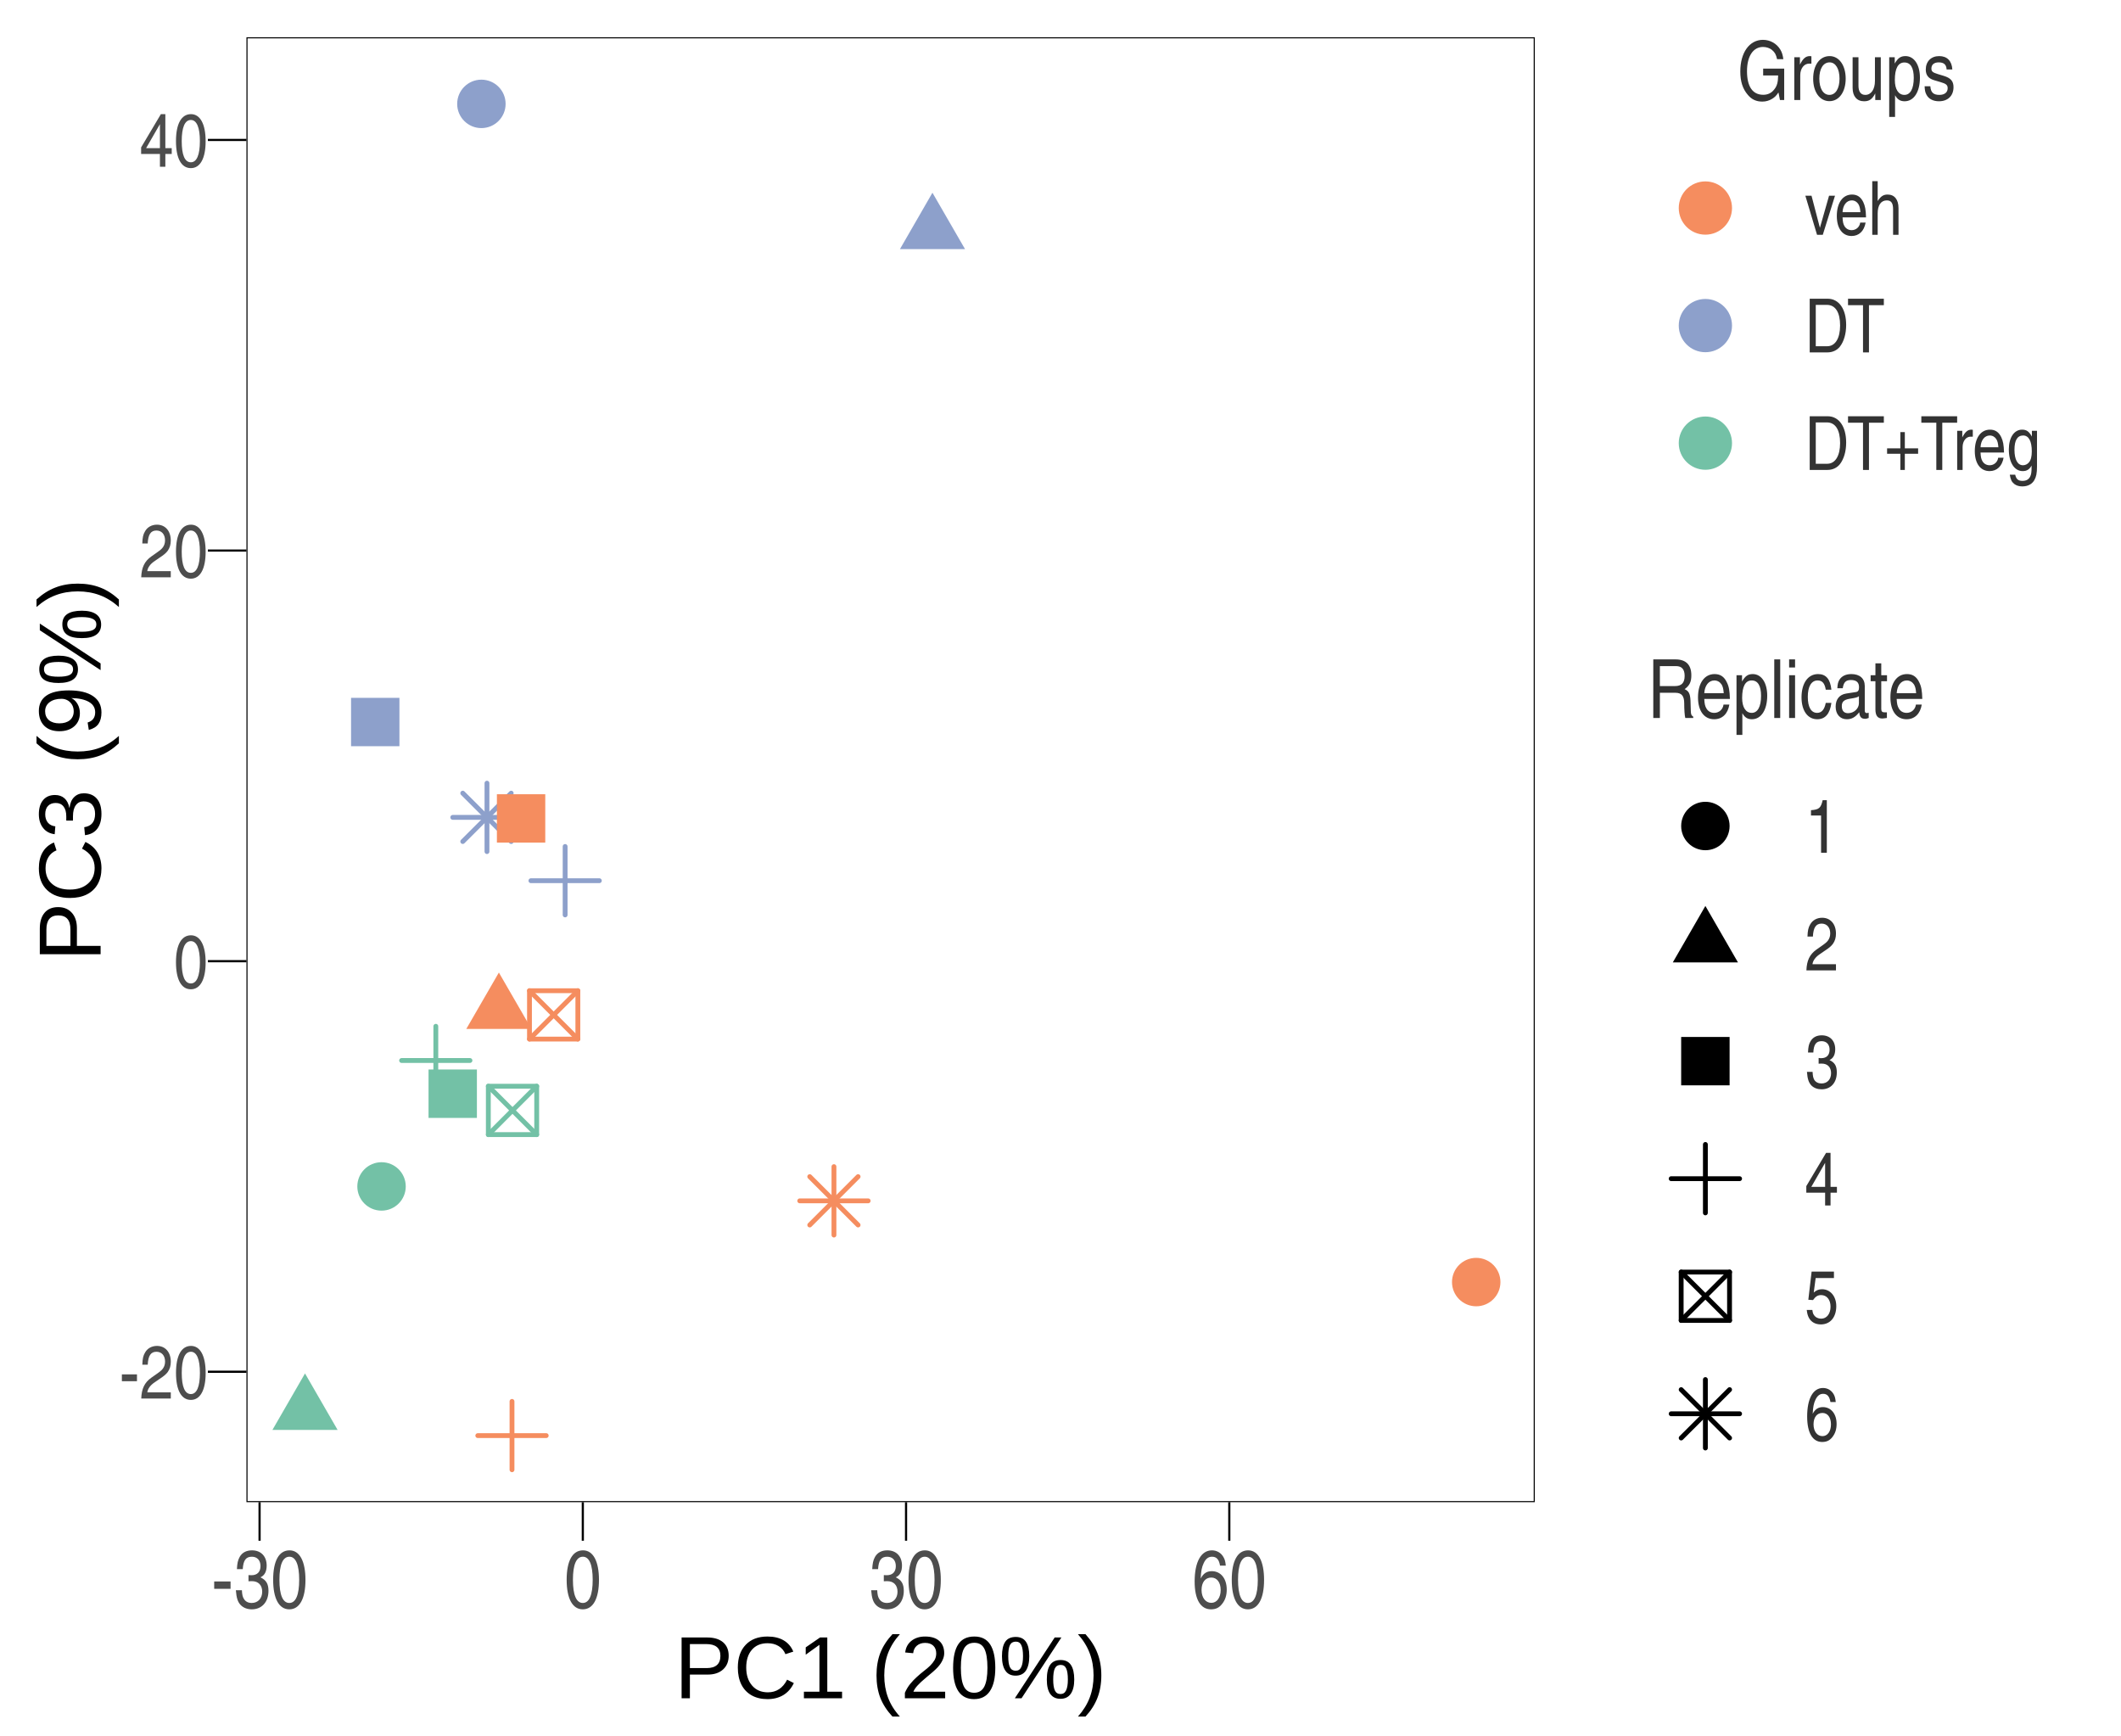
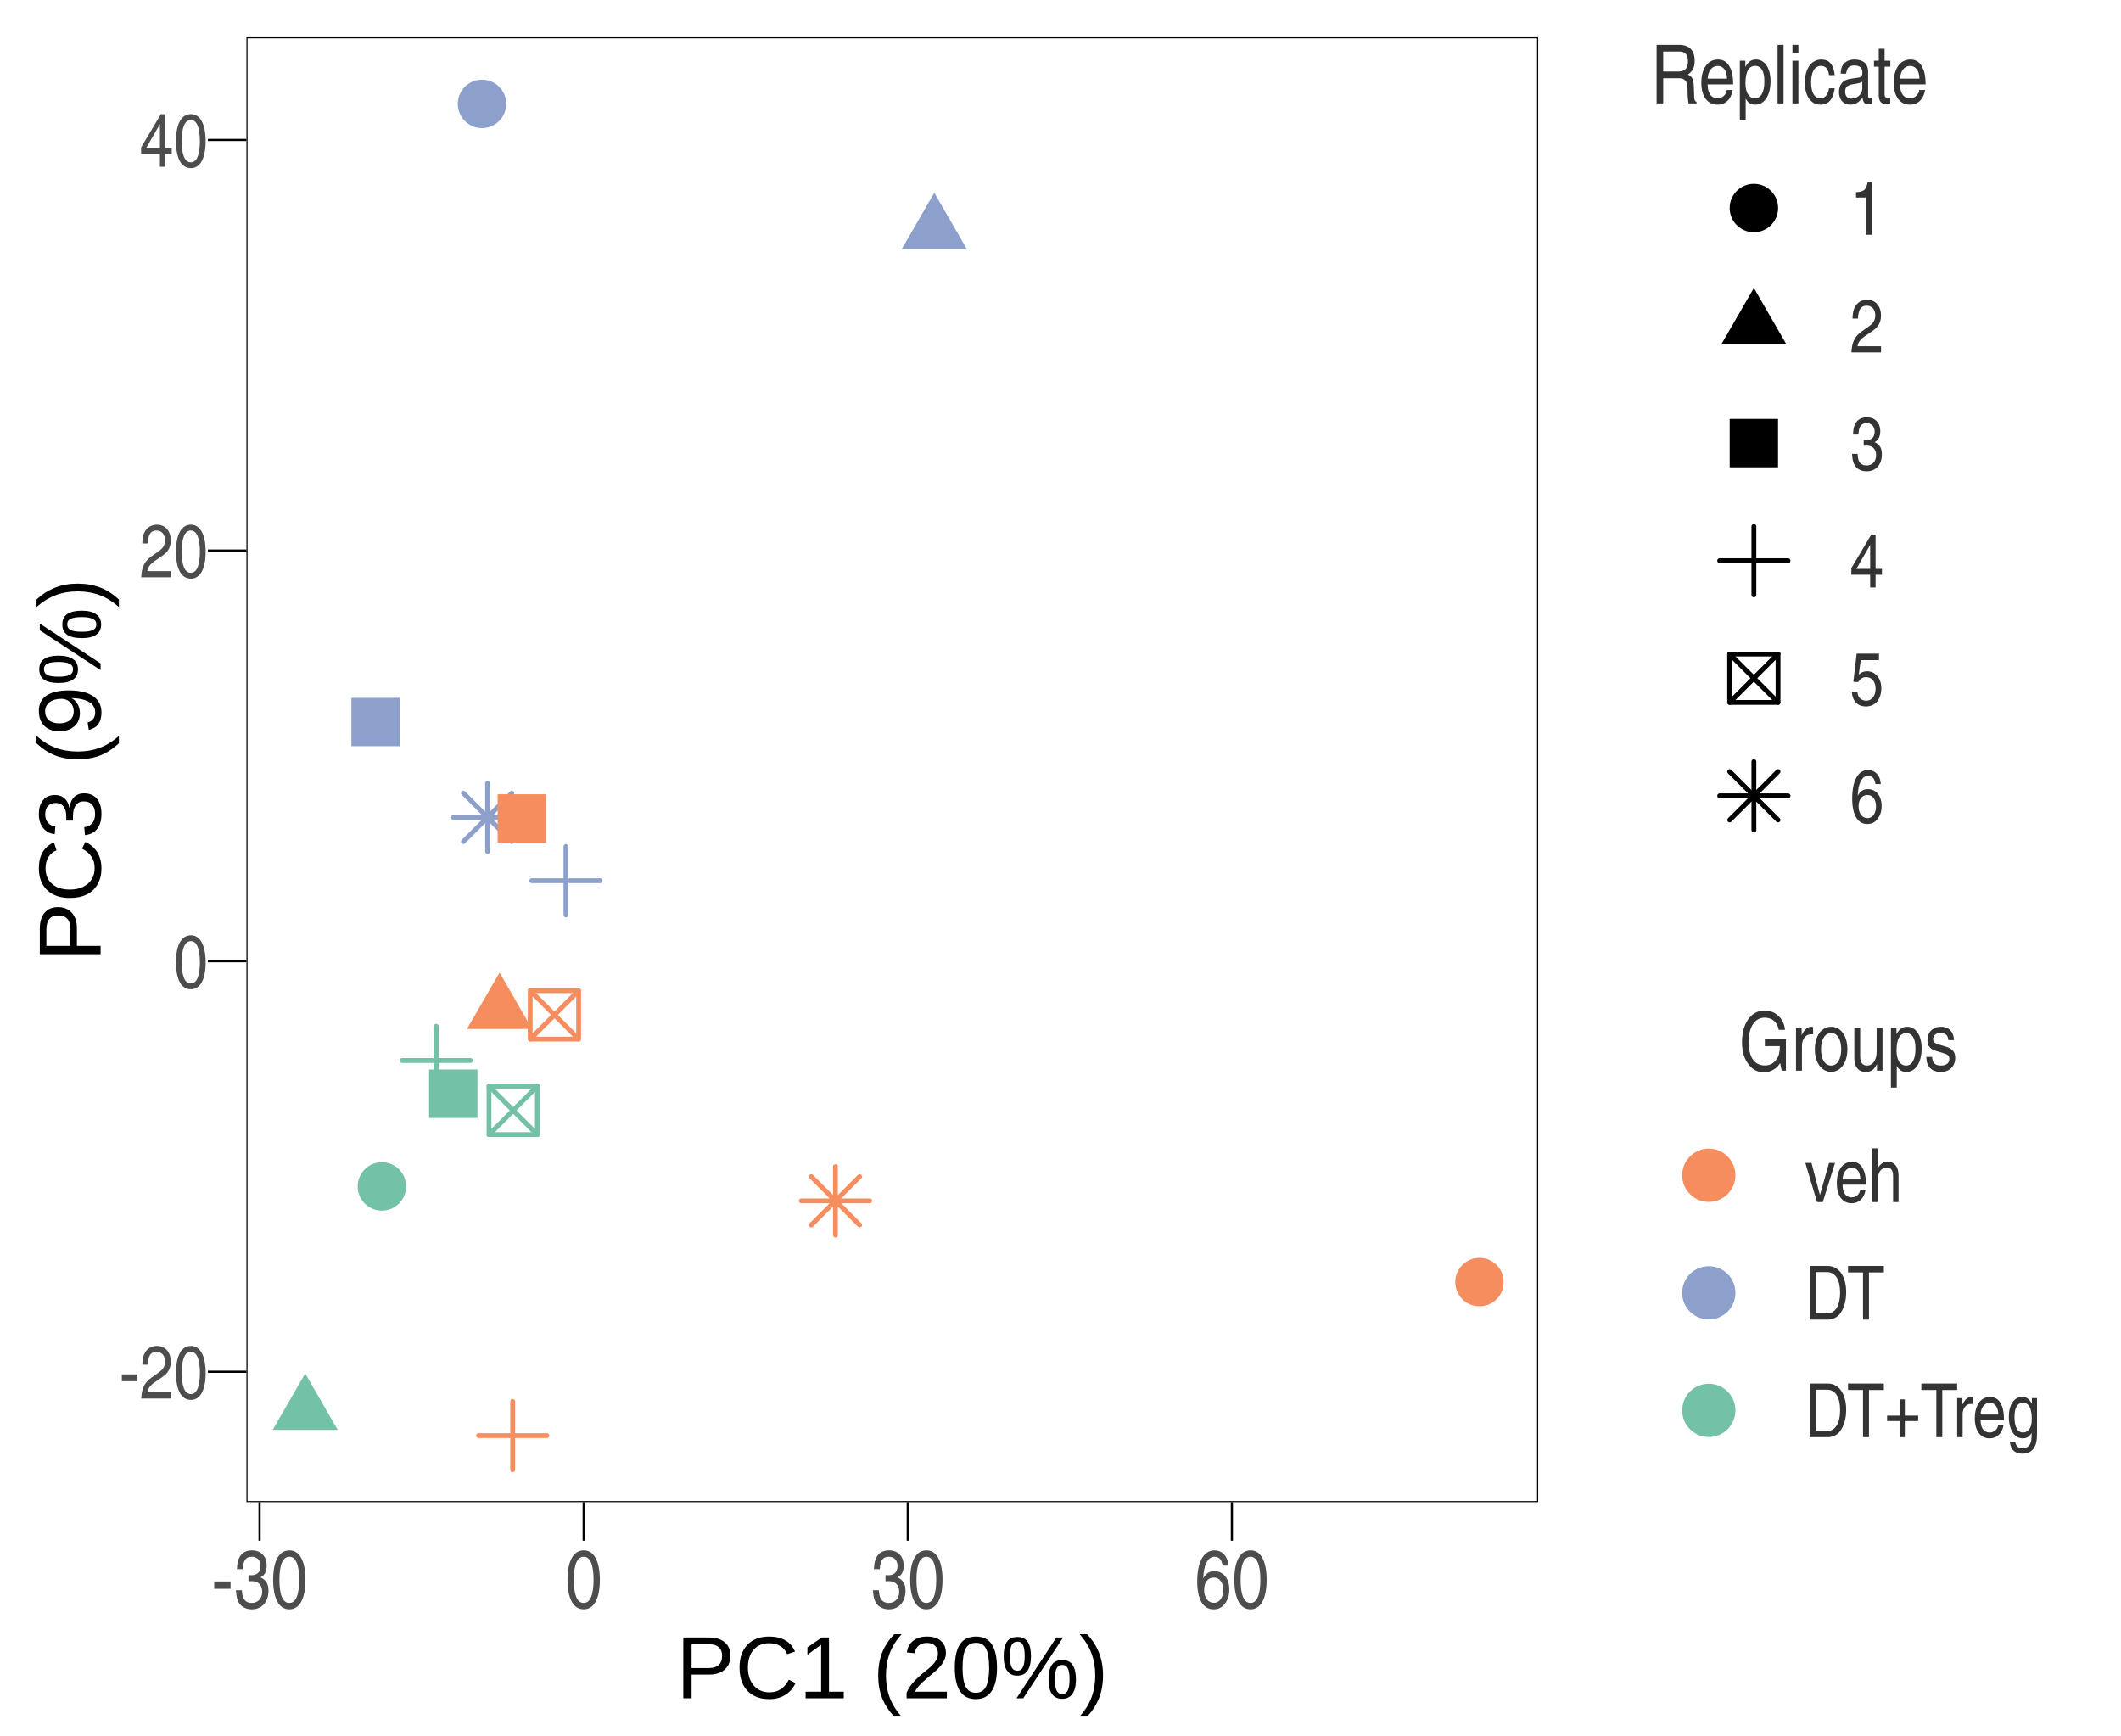
<svg xmlns="http://www.w3.org/2000/svg" class="svglite" width="311.81pt" height="255.12pt" viewBox="0 0 311.81 255.12">
  <defs>
    <style type="text/css">
    .svglite line, .svglite polyline, .svglite polygon, .svglite path, .svglite rect, .svglite circle {
      fill: none;
      stroke: #000000;
      stroke-linecap: round;
      stroke-linejoin: round;
      stroke-miterlimit: 10.00;
    }
    .svglite text {
      white-space: pre;
    }
  </style>
  </defs>
  <rect width="100%" height="100%" style="stroke: none; fill: none;" />
  <defs>
    <clipPath id="cpMC4wMHwzMTEuODF8MC4wMHwyNTUuMTI=">
      <rect x="0.00" y="0.00" width="311.81" height="255.12" />
    </clipPath>
  </defs>
  <g clip-path="url(#cpMC4wMHwzMTEuODF8MC4wMHwyNTUuMTI=)">
</g>
  <defs>
-     <clipPath id="cpMzYuMjN8MjI1LjYzfDUuNDh8MjIwLjgx">
-       <rect x="36.23" y="5.48" width="189.40" height="215.33" />
+     <clipPath id="cpMzYuMjN8MjI2LjEzfDUuNDh8MjIwLjgx">
+       <rect x="36.23" y="5.48" width="189.90" height="215.33" />
    </clipPath>
  </defs>
-   <g clip-path="url(#cpMzYuMjN8MjI1LjYzfDUuNDh8MjIwLjgx)">
-     <circle cx="70.77" cy="15.27" r="3.56" style="stroke-width: 0.71; stroke: none; fill: #8DA0CB;" />
-     <polygon points="137.08,28.33 141.87,36.62 132.30,36.62 " style="stroke-width: 0.71; stroke: none; fill: #8DA0CB;" />
-     <polygon points="51.61,109.69 58.72,109.69 58.72,102.58 51.61,102.58 " style="stroke-width: 0.71; stroke: none; fill: #8DA0CB;" />
-     <line x1="78.05" y1="129.46" x2="88.11" y2="129.46" style="stroke-width: 0.71; stroke: #8DA0CB;" />
-     <line x1="83.08" y1="134.49" x2="83.08" y2="124.43" style="stroke-width: 0.71; stroke: #8DA0CB;" />
-     <line x1="68.03" y1="123.70" x2="75.15" y2="116.59" style="stroke-width: 0.71; stroke: #8DA0CB;" />
-     <line x1="68.03" y1="116.59" x2="75.15" y2="123.70" style="stroke-width: 0.71; stroke: #8DA0CB;" />
-     <line x1="66.56" y1="120.15" x2="76.62" y2="120.15" style="stroke-width: 0.71; stroke: #8DA0CB;" />
-     <line x1="71.59" y1="125.18" x2="71.59" y2="115.12" style="stroke-width: 0.71; stroke: #8DA0CB;" />
-     <circle cx="217.02" cy="188.46" r="3.56" style="stroke-width: 0.71; stroke: none; fill: #F58D5F;" />
-     <polygon points="73.34,142.96 78.13,151.25 68.55,151.25 " style="stroke-width: 0.71; stroke: none; fill: #F58D5F;" />
-     <polygon points="73.05,123.86 80.16,123.86 80.16,116.75 73.05,116.75 " style="stroke-width: 0.71; stroke: none; fill: #F58D5F;" />
-     <line x1="70.24" y1="211.03" x2="80.30" y2="211.03" style="stroke-width: 0.71; stroke: #F58D5F;" />
-     <line x1="75.27" y1="216.05" x2="75.27" y2="206.00" style="stroke-width: 0.71; stroke: #F58D5F;" />
-     <rect x="77.84" y="145.63" width="7.11" height="7.11" style="stroke-width: 0.71; stroke: #F58D5F;" />
-     <line x1="77.84" y1="152.74" x2="84.95" y2="145.63" style="stroke-width: 0.71; stroke: #F58D5F;" />
-     <line x1="77.84" y1="145.63" x2="84.95" y2="152.74" style="stroke-width: 0.71; stroke: #F58D5F;" />
-     <line x1="119.04" y1="180.07" x2="126.15" y2="172.96" style="stroke-width: 0.71; stroke: #F58D5F;" />
-     <line x1="119.04" y1="172.96" x2="126.15" y2="180.07" style="stroke-width: 0.71; stroke: #F58D5F;" />
-     <line x1="117.57" y1="176.52" x2="127.63" y2="176.52" style="stroke-width: 0.71; stroke: #F58D5F;" />
-     <line x1="122.60" y1="181.55" x2="122.60" y2="171.49" style="stroke-width: 0.71; stroke: #F58D5F;" />
-     <circle cx="56.09" cy="174.40" r="3.56" style="stroke-width: 0.71; stroke: none; fill: #73C1A6;" />
-     <polygon points="44.84,201.89 49.63,210.19 40.05,210.19 " style="stroke-width: 0.71; stroke: none; fill: #73C1A6;" />
-     <polygon points="63.00,164.33 70.11,164.33 70.11,157.21 63.00,157.21 " style="stroke-width: 0.71; stroke: none; fill: #73C1A6;" />
-     <line x1="59.04" y1="155.89" x2="69.09" y2="155.89" style="stroke-width: 0.71; stroke: #73C1A6;" />
-     <line x1="64.07" y1="160.92" x2="64.07" y2="150.86" style="stroke-width: 0.71; stroke: #73C1A6;" />
-     <rect x="71.79" y="159.67" width="7.11" height="7.11" style="stroke-width: 0.71; stroke: #73C1A6;" />
-     <line x1="71.79" y1="166.79" x2="78.90" y2="159.67" style="stroke-width: 0.71; stroke: #73C1A6;" />
-     <line x1="71.79" y1="159.67" x2="78.90" y2="166.79" style="stroke-width: 0.71; stroke: #73C1A6;" />
-     <rect x="36.23" y="5.48" width="189.40" height="215.33" style="stroke-width: 0.32;" />
+   <g clip-path="url(#cpMzYuMjN8MjI2LjEzfDUuNDh8MjIwLjgx)">
+     <circle cx="70.86" cy="15.27" r="3.56" style="stroke-width: 0.71; stroke: none; fill: #8DA0CB;" />
+     <polygon points="137.35,28.33 142.14,36.62 132.56,36.62 " style="stroke-width: 0.71; stroke: none; fill: #8DA0CB;" />
+     <polygon points="51.66,109.69 58.77,109.69 58.77,102.58 51.66,102.58 " style="stroke-width: 0.71; stroke: none; fill: #8DA0CB;" />
+     <line x1="78.18" y1="129.46" x2="88.23" y2="129.46" style="stroke-width: 0.71; stroke: #8DA0CB;" />
+     <line x1="83.20" y1="134.49" x2="83.20" y2="124.43" style="stroke-width: 0.71; stroke: #8DA0CB;" />
+     <line x1="68.13" y1="123.70" x2="75.24" y2="116.59" style="stroke-width: 0.71; stroke: #8DA0CB;" />
+     <line x1="68.13" y1="116.59" x2="75.24" y2="123.70" style="stroke-width: 0.71; stroke: #8DA0CB;" />
+     <line x1="66.65" y1="120.15" x2="76.71" y2="120.15" style="stroke-width: 0.71; stroke: #8DA0CB;" />
+     <line x1="71.68" y1="125.18" x2="71.68" y2="115.12" style="stroke-width: 0.71; stroke: #8DA0CB;" />
+     <circle cx="217.50" cy="188.46" r="3.56" style="stroke-width: 0.71; stroke: none; fill: #F58D5F;" />
+     <polygon points="73.44,142.96 78.22,151.25 68.65,151.25 " style="stroke-width: 0.71; stroke: none; fill: #F58D5F;" />
+     <polygon points="73.16,123.86 80.27,123.86 80.27,116.75 73.16,116.75 " style="stroke-width: 0.71; stroke: none; fill: #F58D5F;" />
+     <line x1="70.35" y1="211.03" x2="80.40" y2="211.03" style="stroke-width: 0.71; stroke: #F58D5F;" />
+     <line x1="75.37" y1="216.05" x2="75.37" y2="206.00" style="stroke-width: 0.71; stroke: #F58D5F;" />
+     <rect x="77.95" y="145.63" width="7.11" height="7.11" style="stroke-width: 0.71; stroke: #F58D5F;" />
+     <line x1="77.95" y1="152.74" x2="85.07" y2="145.63" style="stroke-width: 0.71; stroke: #F58D5F;" />
+     <line x1="77.95" y1="145.63" x2="85.07" y2="152.74" style="stroke-width: 0.71; stroke: #F58D5F;" />
+     <line x1="119.27" y1="180.07" x2="126.38" y2="172.96" style="stroke-width: 0.71; stroke: #F58D5F;" />
+     <line x1="119.27" y1="172.96" x2="126.38" y2="180.07" style="stroke-width: 0.71; stroke: #F58D5F;" />
+     <line x1="117.80" y1="176.52" x2="127.85" y2="176.52" style="stroke-width: 0.71; stroke: #F58D5F;" />
+     <line x1="122.82" y1="181.55" x2="122.82" y2="171.49" style="stroke-width: 0.71; stroke: #F58D5F;" />
+     <circle cx="56.14" cy="174.40" r="3.56" style="stroke-width: 0.71; stroke: none; fill: #73C1A6;" />
+     <polygon points="44.87,201.89 49.65,210.19 40.08,210.19 " style="stroke-width: 0.71; stroke: none; fill: #73C1A6;" />
+     <polygon points="63.08,164.33 70.19,164.33 70.19,157.21 63.08,157.21 " style="stroke-width: 0.71; stroke: none; fill: #73C1A6;" />
+     <line x1="59.11" y1="155.89" x2="69.17" y2="155.89" style="stroke-width: 0.71; stroke: #73C1A6;" />
+     <line x1="64.14" y1="160.92" x2="64.14" y2="150.86" style="stroke-width: 0.71; stroke: #73C1A6;" />
+     <rect x="71.89" y="159.67" width="7.11" height="7.11" style="stroke-width: 0.71; stroke: #73C1A6;" />
+     <line x1="71.89" y1="166.79" x2="79.00" y2="159.67" style="stroke-width: 0.71; stroke: #73C1A6;" />
+     <line x1="71.89" y1="159.67" x2="79.00" y2="166.79" style="stroke-width: 0.71; stroke: #73C1A6;" />
+     <rect x="36.23" y="5.48" width="189.90" height="215.33" style="stroke-width: 0.32;" />
  </g>
  <g clip-path="url(#cpMC4wMHwzMTEuODF8MC4wMHwyNTUuMTI=)">
    <text x="30.56" y="205.58" text-anchor="end" style="font-size: 11.00px;fill: #4D4D4D; font-family: &quot;Arial Narrow&quot;;" textLength="13.04px" lengthAdjust="spacingAndGlyphs">-20</text>
    <text x="30.56" y="145.22" text-anchor="end" style="font-size: 11.00px;fill: #4D4D4D; font-family: &quot;Arial Narrow&quot;;" textLength="5.02px" lengthAdjust="spacingAndGlyphs">0</text>
    <text x="30.56" y="84.86" text-anchor="end" style="font-size: 11.00px;fill: #4D4D4D; font-family: &quot;Arial Narrow&quot;;" textLength="10.04px" lengthAdjust="spacingAndGlyphs">20</text>
    <text x="30.56" y="24.51" text-anchor="end" style="font-size: 11.00px;fill: #4D4D4D; font-family: &quot;Arial Narrow&quot;;" textLength="10.04px" lengthAdjust="spacingAndGlyphs">40</text>
    <polyline points="30.56,201.64 36.23,201.64 " style="stroke-width: 0.32; stroke-linecap: butt;" />
    <polyline points="30.56,141.29 36.23,141.29 " style="stroke-width: 0.32; stroke-linecap: butt;" />
    <polyline points="30.56,80.93 36.23,80.93 " style="stroke-width: 0.32; stroke-linecap: butt;" />
    <polyline points="30.56,20.57 36.23,20.57 " style="stroke-width: 0.32; stroke-linecap: butt;" />
    <polyline points="38.16,226.48 38.16,220.81 " style="stroke-width: 0.32; stroke-linecap: butt;" />
-     <polyline points="85.68,226.48 85.68,220.81 " style="stroke-width: 0.32; stroke-linecap: butt;" />
-     <polyline points="133.20,226.48 133.20,220.81 " style="stroke-width: 0.32; stroke-linecap: butt;" />
-     <polyline points="180.72,226.48 180.72,220.81 " style="stroke-width: 0.32; stroke-linecap: butt;" />
+     <polyline points="85.81,226.48 85.81,220.81 " style="stroke-width: 0.32; stroke-linecap: butt;" />
+     <polyline points="133.45,226.48 133.45,220.81 " style="stroke-width: 0.32; stroke-linecap: butt;" />
+     <polyline points="181.10,226.48 181.10,220.81 " style="stroke-width: 0.32; stroke-linecap: butt;" />
    <text x="38.16" y="236.33" text-anchor="middle" style="font-size: 12.00px;fill: #4D4D4D; font-family: &quot;Arial Narrow&quot;;" textLength="14.22px" lengthAdjust="spacingAndGlyphs">-30</text>
-     <text x="85.68" y="236.33" text-anchor="middle" style="font-size: 12.00px;fill: #4D4D4D; font-family: &quot;Arial Narrow&quot;;" textLength="5.47px" lengthAdjust="spacingAndGlyphs">0</text>
-     <text x="133.20" y="236.33" text-anchor="middle" style="font-size: 12.00px;fill: #4D4D4D; font-family: &quot;Arial Narrow&quot;;" textLength="10.94px" lengthAdjust="spacingAndGlyphs">30</text>
-     <text x="180.72" y="236.33" text-anchor="middle" style="font-size: 12.00px;fill: #4D4D4D; font-family: &quot;Arial Narrow&quot;;" textLength="10.94px" lengthAdjust="spacingAndGlyphs">60</text>
-     <text x="130.93" y="249.64" text-anchor="middle" style="font-size: 13.00px; font-family: &quot;Arial&quot;;" textLength="63.58px" lengthAdjust="spacingAndGlyphs">PC1 (20%)</text>
+     <text x="85.81" y="236.33" text-anchor="middle" style="font-size: 12.00px;fill: #4D4D4D; font-family: &quot;Arial Narrow&quot;;" textLength="5.47px" lengthAdjust="spacingAndGlyphs">0</text>
+     <text x="133.45" y="236.33" text-anchor="middle" style="font-size: 12.00px;fill: #4D4D4D; font-family: &quot;Arial Narrow&quot;;" textLength="10.94px" lengthAdjust="spacingAndGlyphs">30</text>
+     <text x="181.10" y="236.33" text-anchor="middle" style="font-size: 12.00px;fill: #4D4D4D; font-family: &quot;Arial Narrow&quot;;" textLength="10.94px" lengthAdjust="spacingAndGlyphs">60</text>
+     <text x="131.18" y="249.64" text-anchor="middle" style="font-size: 13.00px; font-family: &quot;Arial&quot;;" textLength="63.58px" lengthAdjust="spacingAndGlyphs">PC1 (20%)</text>
    <text transform="translate(14.79,113.15) rotate(-90)" text-anchor="middle" style="font-size: 13.00px; font-family: &quot;Arial&quot;;" textLength="56.35px" lengthAdjust="spacingAndGlyphs">PC3 (9%)</text>
-     <text x="271.46" y="14.70" text-anchor="middle" style="font-size: 12.00px;fill: #333333; font-family: &quot;Arial Narrow&quot;;" textLength="32.28px" lengthAdjust="spacingAndGlyphs">Groups</text>
-     <circle cx="250.71" cy="30.58" r="3.56" style="stroke-width: 0.71; stroke: #F58D5F; fill: #F58D5F;" />
-     <circle cx="250.71" cy="47.86" r="3.56" style="stroke-width: 0.71; stroke: #8DA0CB; fill: #8DA0CB;" />
-     <circle cx="250.71" cy="65.14" r="3.56" style="stroke-width: 0.71; stroke: #73C1A6; fill: #73C1A6;" />
-     <text x="265.33" y="34.52" style="font-size: 11.00px;fill: #333333; font-family: &quot;Arial Narrow&quot;;" textLength="14.55px" lengthAdjust="spacingAndGlyphs">veh</text>
-     <text x="265.33" y="51.80" style="font-size: 11.00px;fill: #333333; font-family: &quot;Arial Narrow&quot;;" textLength="12.02px" lengthAdjust="spacingAndGlyphs">DT</text>
-     <text x="265.33" y="69.08" style="font-size: 11.00px;fill: #333333; font-family: &quot;Arial Narrow&quot;;" textLength="35.52px" lengthAdjust="spacingAndGlyphs">DT+Treg</text>
-     <text x="262.59" y="105.54" text-anchor="middle" style="font-size: 12.00px;fill: #333333; font-family: &quot;Arial Narrow&quot;;" textLength="41.03px" lengthAdjust="spacingAndGlyphs">Replicate</text>
-     <circle cx="250.71" cy="121.42" r="3.56" style="stroke-width: 0.71; stroke: none; fill: #000000;" />
-     <polygon points="250.71,133.17 255.50,141.47 245.92,141.47 " style="stroke-width: 0.71; stroke: none; fill: #000000;" />
-     <polygon points="247.15,159.54 254.27,159.54 254.27,152.43 247.15,152.43 " style="stroke-width: 0.71; stroke: none; fill: #000000;" />
-     <line x1="245.68" y1="173.26" x2="255.74" y2="173.26" style="stroke-width: 0.71;" />
-     <line x1="250.71" y1="178.29" x2="250.71" y2="168.23" style="stroke-width: 0.71;" />
-     <rect x="247.15" y="186.99" width="7.11" height="7.11" style="stroke-width: 0.71;" />
-     <line x1="247.15" y1="194.10" x2="254.27" y2="186.99" style="stroke-width: 0.71;" />
-     <line x1="247.15" y1="186.99" x2="254.27" y2="194.10" style="stroke-width: 0.71;" />
-     <line x1="247.15" y1="211.38" x2="254.27" y2="204.27" style="stroke-width: 0.71;" />
-     <line x1="247.15" y1="204.27" x2="254.27" y2="211.38" style="stroke-width: 0.71;" />
-     <line x1="245.68" y1="207.82" x2="255.74" y2="207.82" style="stroke-width: 0.71;" />
-     <line x1="250.71" y1="212.85" x2="250.71" y2="202.79" style="stroke-width: 0.71;" />
-     <text x="265.33" y="125.36" style="font-size: 11.00px;fill: #333333; font-family: &quot;Arial Narrow&quot;;" textLength="5.02px" lengthAdjust="spacingAndGlyphs">1</text>
-     <text x="265.33" y="142.64" style="font-size: 11.00px;fill: #333333; font-family: &quot;Arial Narrow&quot;;" textLength="5.02px" lengthAdjust="spacingAndGlyphs">2</text>
-     <text x="265.33" y="159.92" style="font-size: 11.00px;fill: #333333; font-family: &quot;Arial Narrow&quot;;" textLength="5.02px" lengthAdjust="spacingAndGlyphs">3</text>
-     <text x="265.33" y="177.20" style="font-size: 11.00px;fill: #333333; font-family: &quot;Arial Narrow&quot;;" textLength="5.02px" lengthAdjust="spacingAndGlyphs">4</text>
-     <text x="265.33" y="194.48" style="font-size: 11.00px;fill: #333333; font-family: &quot;Arial Narrow&quot;;" textLength="5.02px" lengthAdjust="spacingAndGlyphs">5</text>
-     <text x="265.33" y="211.76" style="font-size: 11.00px;fill: #333333; font-family: &quot;Arial Narrow&quot;;" textLength="5.02px" lengthAdjust="spacingAndGlyphs">6</text>
+     <text x="263.08" y="15.20" text-anchor="middle" style="font-size: 12.00px;fill: #333333; font-family: &quot;Arial Narrow&quot;;" textLength="41.03px" lengthAdjust="spacingAndGlyphs">Replicate</text>
+     <circle cx="257.84" cy="30.58" r="3.56" style="stroke-width: 0.71; stroke: none; fill: #000000;" />
+     <polygon points="257.84,42.33 262.62,50.62 253.05,50.62 " style="stroke-width: 0.71; stroke: none; fill: #000000;" />
+     <polygon points="254.28,68.69 261.39,68.69 261.39,61.58 254.28,61.58 " style="stroke-width: 0.71; stroke: none; fill: #000000;" />
+     <line x1="252.81" y1="82.42" x2="262.86" y2="82.42" style="stroke-width: 0.71;" />
+     <line x1="257.84" y1="87.45" x2="257.84" y2="77.39" style="stroke-width: 0.71;" />
+     <rect x="254.28" y="96.14" width="7.11" height="7.11" style="stroke-width: 0.71;" />
+     <line x1="254.28" y1="103.25" x2="261.39" y2="96.14" style="stroke-width: 0.71;" />
+     <line x1="254.28" y1="96.14" x2="261.39" y2="103.25" style="stroke-width: 0.71;" />
+     <line x1="254.28" y1="120.53" x2="261.39" y2="113.42" style="stroke-width: 0.71;" />
+     <line x1="254.28" y1="113.42" x2="261.39" y2="120.53" style="stroke-width: 0.71;" />
+     <line x1="252.81" y1="116.98" x2="262.86" y2="116.98" style="stroke-width: 0.71;" />
+     <line x1="257.84" y1="122.01" x2="257.84" y2="111.95" style="stroke-width: 0.71;" />
+     <text x="271.95" y="34.52" style="font-size: 11.00px;fill: #333333; font-family: &quot;Arial Narrow&quot;;" textLength="5.02px" lengthAdjust="spacingAndGlyphs">1</text>
+     <text x="271.95" y="51.80" style="font-size: 11.00px;fill: #333333; font-family: &quot;Arial Narrow&quot;;" textLength="5.02px" lengthAdjust="spacingAndGlyphs">2</text>
+     <text x="271.95" y="69.08" style="font-size: 11.00px;fill: #333333; font-family: &quot;Arial Narrow&quot;;" textLength="5.02px" lengthAdjust="spacingAndGlyphs">3</text>
+     <text x="271.95" y="86.36" style="font-size: 11.00px;fill: #333333; font-family: &quot;Arial Narrow&quot;;" textLength="5.02px" lengthAdjust="spacingAndGlyphs">4</text>
+     <text x="271.95" y="103.64" style="font-size: 11.00px;fill: #333333; font-family: &quot;Arial Narrow&quot;;" textLength="5.02px" lengthAdjust="spacingAndGlyphs">5</text>
+     <text x="271.95" y="120.92" style="font-size: 11.00px;fill: #333333; font-family: &quot;Arial Narrow&quot;;" textLength="5.02px" lengthAdjust="spacingAndGlyphs">6</text>
+     <text x="271.71" y="157.38" text-anchor="middle" style="font-size: 12.00px;fill: #333333; font-family: &quot;Arial Narrow&quot;;" textLength="32.28px" lengthAdjust="spacingAndGlyphs">Groups</text>
+     <circle cx="251.21" cy="172.76" r="3.56" style="stroke-width: 0.71; stroke: #F58D5F; fill: #F58D5F;" />
+     <circle cx="251.21" cy="190.04" r="3.56" style="stroke-width: 0.71; stroke: #8DA0CB; fill: #8DA0CB;" />
+     <circle cx="251.21" cy="207.32" r="3.56" style="stroke-width: 0.71; stroke: #73C1A6; fill: #73C1A6;" />
+     <text x="265.33" y="176.70" style="font-size: 11.00px;fill: #333333; font-family: &quot;Arial Narrow&quot;;" textLength="14.55px" lengthAdjust="spacingAndGlyphs">veh</text>
+     <text x="265.33" y="193.98" style="font-size: 11.00px;fill: #333333; font-family: &quot;Arial Narrow&quot;;" textLength="12.02px" lengthAdjust="spacingAndGlyphs">DT</text>
+     <text x="265.33" y="211.26" style="font-size: 11.00px;fill: #333333; font-family: &quot;Arial Narrow&quot;;" textLength="35.52px" lengthAdjust="spacingAndGlyphs">DT+Treg</text>
  </g>
</svg>
